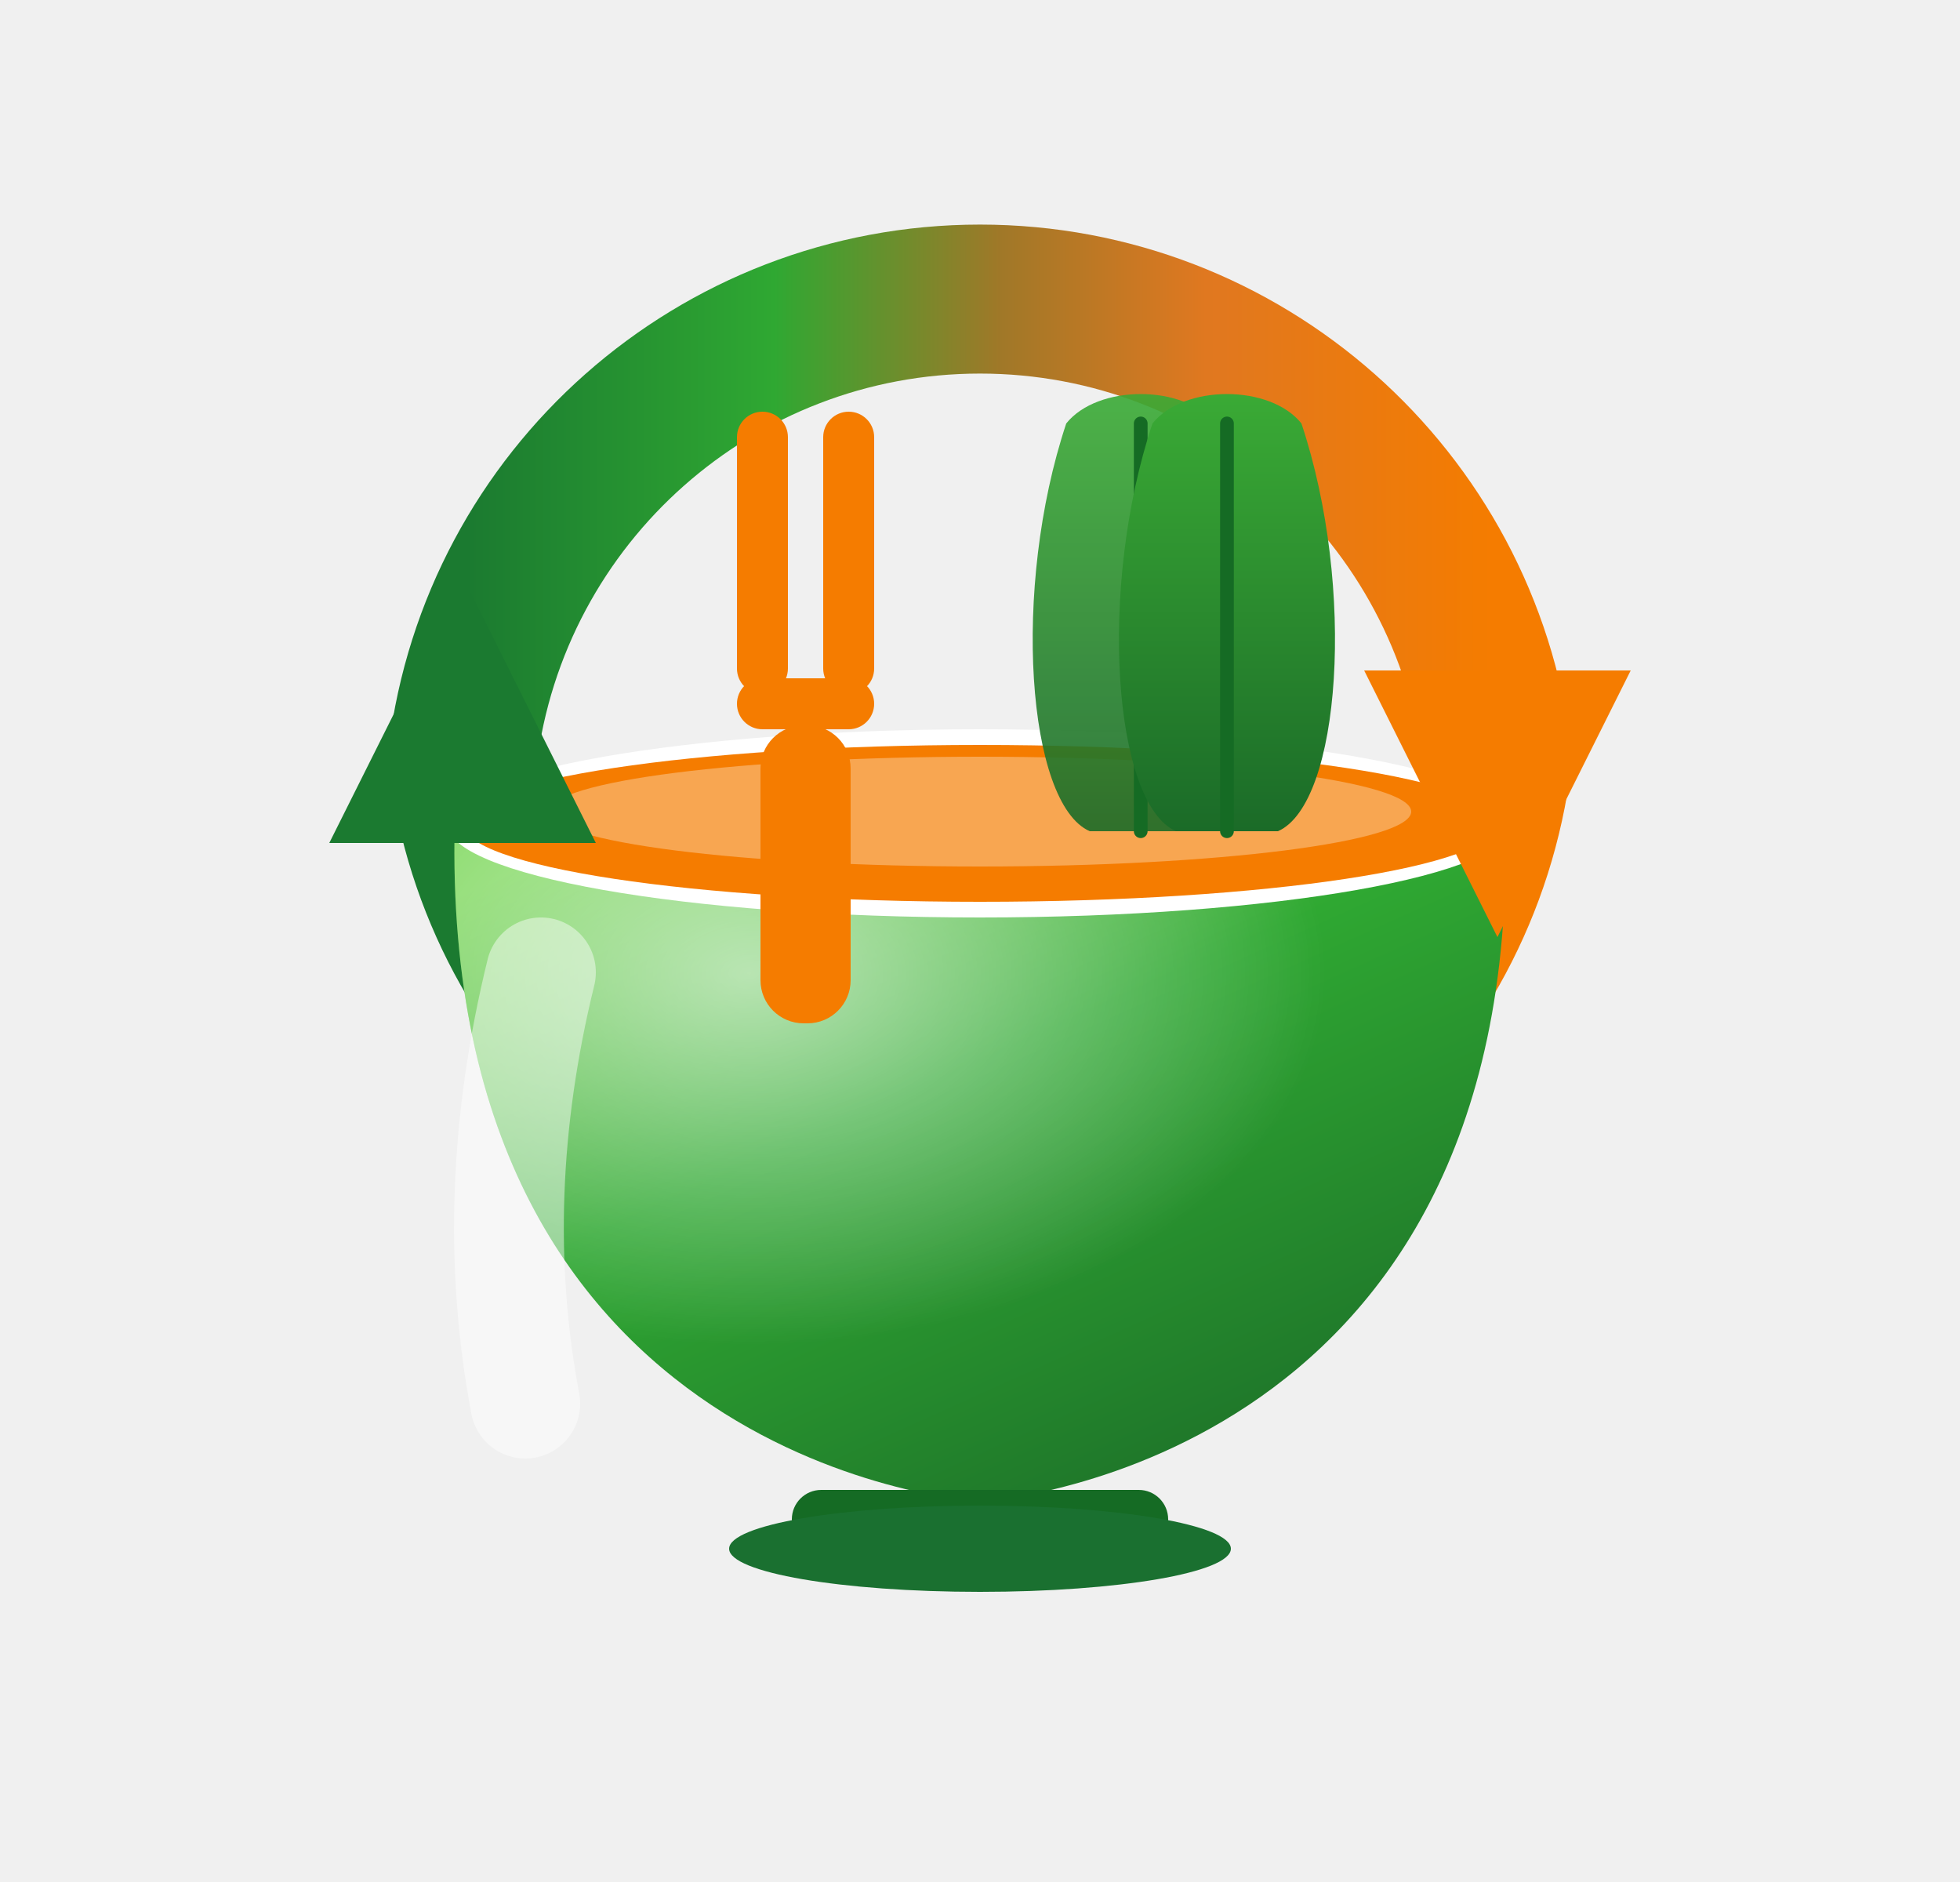
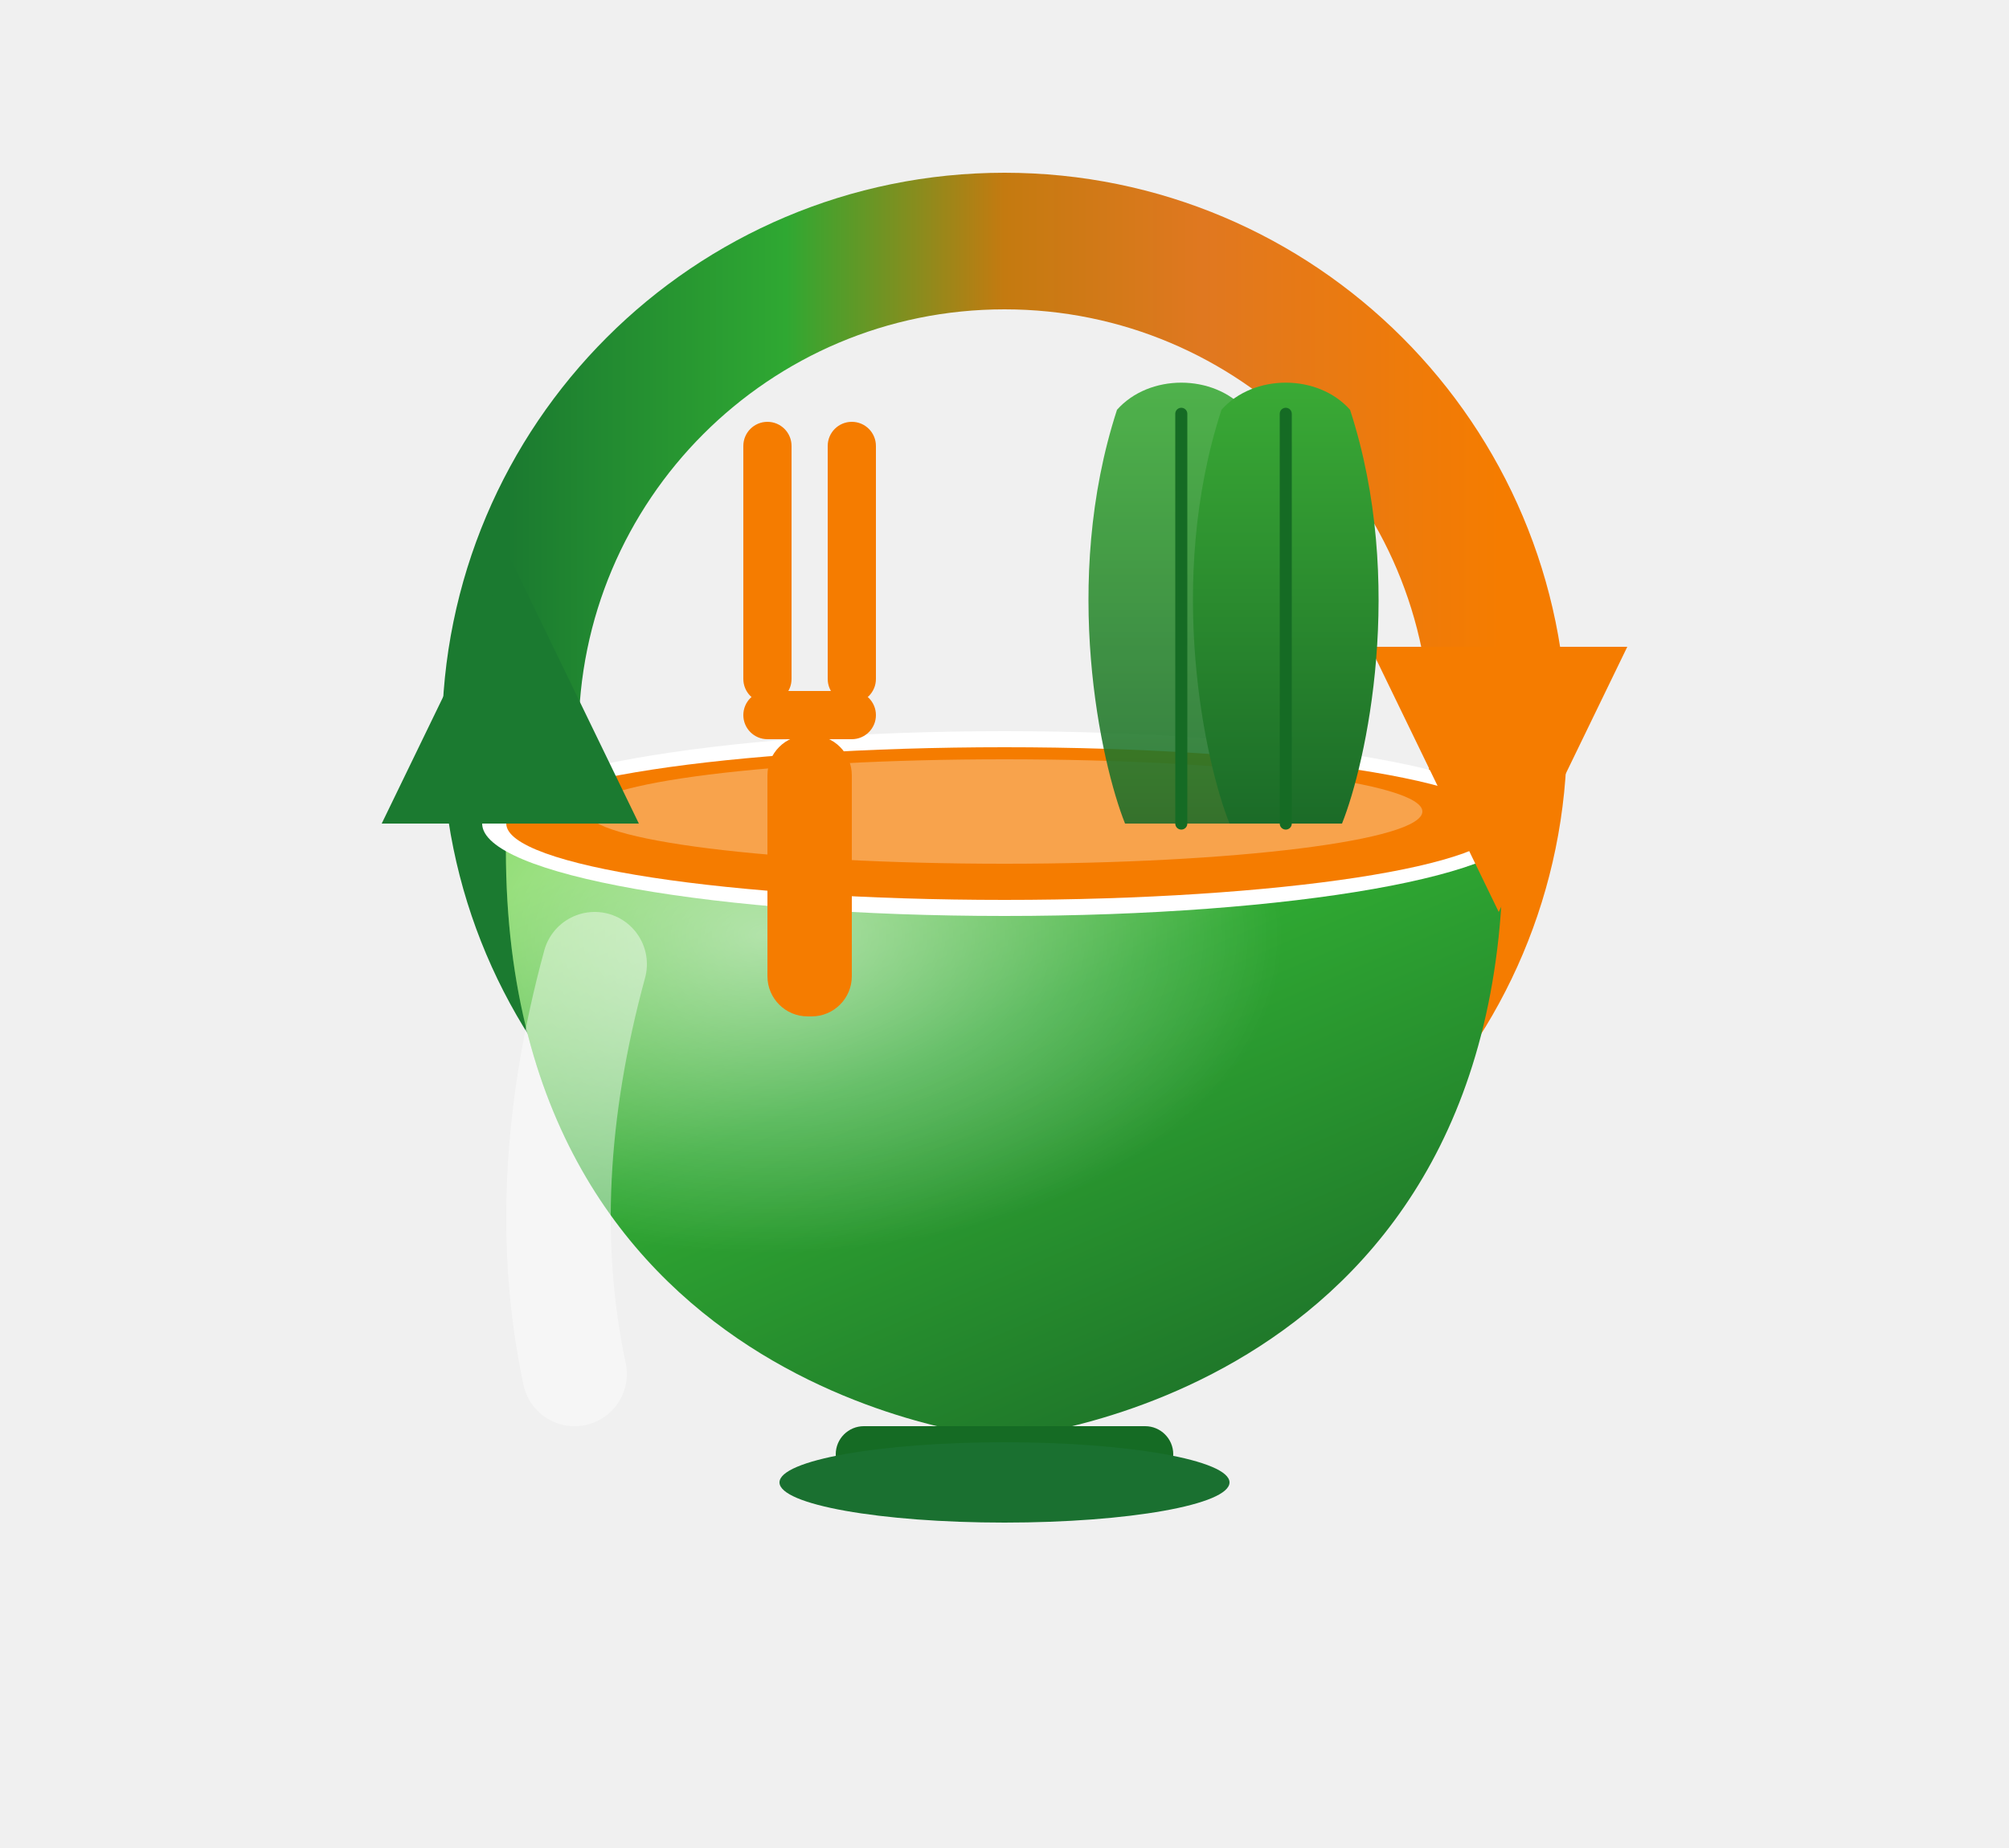
- <svg xmlns="http://www.w3.org/2000/svg" viewBox="0 0 500 480">
+ <svg xmlns="http://www.w3.org/2000/svg" viewBox="0 0 500 460">
  <defs>
    <linearGradient id="ag" x1="0%" y1="50%" x2="100%" y2="50%">
      <stop offset="0%" stop-color="#1b7a30" />
-       <stop offset="30%" stop-color="#2fa832" />
-       <stop offset="52%" stop-color="#a07828" />
-       <stop offset="72%" stop-color="#e07820" />
+       <stop offset="28%" stop-color="#2fa832" />
+       <stop offset="50%" stop-color="#c47a10" />
+       <stop offset="70%" stop-color="#e07820" />
      <stop offset="100%" stop-color="#f57c00" />
    </linearGradient>
    <linearGradient id="bg" x1="15%" y1="0%" x2="85%" y2="100%">
      <stop offset="0%" stop-color="#72d44e" />
-       <stop offset="40%" stop-color="#2fa832" />
+       <stop offset="38%" stop-color="#2fa832" />
      <stop offset="100%" stop-color="#1b6b28" />
    </linearGradient>
-     <radialGradient id="bs" cx="28%" cy="22%" r="55%">
-       <stop offset="0%" stop-color="rgba(255,255,255,0.6)" />
+     <radialGradient id="bs" cx="26%" cy="18%" r="52%">
+       <stop offset="0%" stop-color="rgba(255,255,255,0.55)" />
      <stop offset="100%" stop-color="rgba(255,255,255,0)" />
    </radialGradient>
    <linearGradient id="lg" x1="50%" y1="100%" x2="50%" y2="0%">
      <stop offset="0%" stop-color="#1b6b28" />
      <stop offset="100%" stop-color="#3aaa35" />
    </linearGradient>
  </defs>
-   <path d="M 382,193 A 133,133 0 0,1 118,193" fill="none" stroke="url(#ag)" stroke-width="38" stroke-linecap="butt" />
-   <path d="M 116,210 C 112,375 250,383 250,383 C 250,383 388,375 384,210 Z" fill="url(#bg)" />
-   <path d="M 116,210 C 112,375 250,383 250,383 C 250,383 388,375 384,210 Z" fill="url(#bs)" />
-   <path d="M 138,248 Q 124,305 134,358" fill="none" stroke="rgba(255,255,255,0.45)" stroke-width="28" stroke-linecap="round" />
-   <ellipse cx="250" cy="210" rx="136" ry="24" fill="white" />
-   <ellipse cx="250" cy="210" rx="132" ry="20" fill="#f57c00" />
-   <ellipse cx="250" cy="207" rx="110" ry="14" fill="rgba(255,255,255,0.32)" />
-   <rect x="202" y="380" width="96" height="15" rx="7.5" fill="#156b24" />
-   <ellipse cx="250" cy="395" rx="64" ry="11" fill="#1a7030" />
-   <path d="M 118,193 A 133,133 0 0,1 382,193" fill="none" stroke="url(#ag)" stroke-width="38" stroke-linecap="butt" />
-   <polygon points="0,-46 34,22 -34,22" transform="translate(118,193) rotate(0)" fill="#1b7a30" />
-   <polygon points="0,-46 34,22 -34,22" transform="translate(382,193) rotate(180)" fill="#f57c00" />
-   <rect x="188" y="105" width="13" height="72" rx="6.5" fill="#f57c00" />
-   <rect x="210" y="105" width="13" height="72" rx="6.5" fill="#f57c00" />
-   <rect x="188" y="173" width="35" height="13" rx="6.5" fill="#f57c00" />
-   <rect x="194" y="185" width="23" height="76" rx="11" fill="#f57c00" />
-   <path d="M 278,212            C 262,205 258,150 272,108            C 280,98  302,98  310,108            C 324,150 320,205 304,212 Z" fill="url(#lg)" opacity="0.90" />
-   <line x1="291" y1="212" x2="291" y2="108" stroke="#156b24" stroke-width="3.5" stroke-linecap="round" />
-   <path d="M 300,212            C 284,205 280,150 294,108            C 302,98  324,98  332,108            C 346,150 342,205 326,212 Z" fill="url(#lg)" />
-   <line x1="313" y1="212" x2="313" y2="108" stroke="#156b24" stroke-width="3.5" stroke-linecap="round" />
+   <path d="M 373,183 A 123,123 0 0,1 127,183" fill="none" stroke="url(#ag)" stroke-width="34" stroke-linecap="butt" />
+   <path d="M 126,205 C 122,348 250,358 250,358 C 250,358 378,348 374,205 Z" fill="url(#bg)" />
+   <path d="M 126,205 C 122,348 250,358 250,358 C 250,358 378,348 374,205 Z" fill="url(#bs)" />
+   <path d="M 148,240 Q 133,295 143,342" fill="none" stroke="rgba(255,255,255,0.42)" stroke-width="26" stroke-linecap="round" />
+   <ellipse cx="250" cy="205" rx="130" ry="23" fill="white" />
+   <ellipse cx="250" cy="205" rx="124" ry="19" fill="#f57c00" />
+   <ellipse cx="250" cy="202" rx="104" ry="13" fill="rgba(255,255,255,0.30)" />
+   <rect x="208" y="355" width="84" height="14" rx="7" fill="#156b24" />
+   <ellipse cx="250" cy="369" rx="56" ry="10" fill="#1a7030" />
+   <path d="M 127,183 A 123,123 0 0,1 373,183" fill="none" stroke="url(#ag)" stroke-width="34" stroke-linecap="butt" />
+   <polygon points="0,-44 32,22 -32,22" transform="translate(127,183) rotate(0)" fill="#1b7a30" />
+   <polygon points="0,-44 32,22 -32,22" transform="translate(373,183) rotate(180)" fill="#f57c00" />
+   <rect x="185" y="105" width="12" height="70" rx="6" fill="#f57c00" />
+   <rect x="206" y="105" width="12" height="70" rx="6" fill="#f57c00" />
+   <rect x="185" y="172" width="33" height="12" rx="6" fill="#f57c00" />
+   <rect x="191" y="183" width="21" height="70" rx="10" fill="#f57c00" />
+   <path d="M 280,205            C 274,190 264,145 278,102            C 286,93  302,93  310,102            C 324,145 314,190 308,205 Z" fill="url(#lg)" opacity="0.88" />
+   <line x1="294" y1="205" x2="294" y2="103" stroke="#156b24" stroke-width="3" stroke-linecap="round" />
+   <path d="M 306,205            C 300,190 290,145 304,102            C 312,93  328,93  336,102            C 350,145 340,190 334,205 Z" fill="url(#lg)" />
+   <line x1="320" y1="205" x2="320" y2="103" stroke="#156b24" stroke-width="3" stroke-linecap="round" />
</svg>
